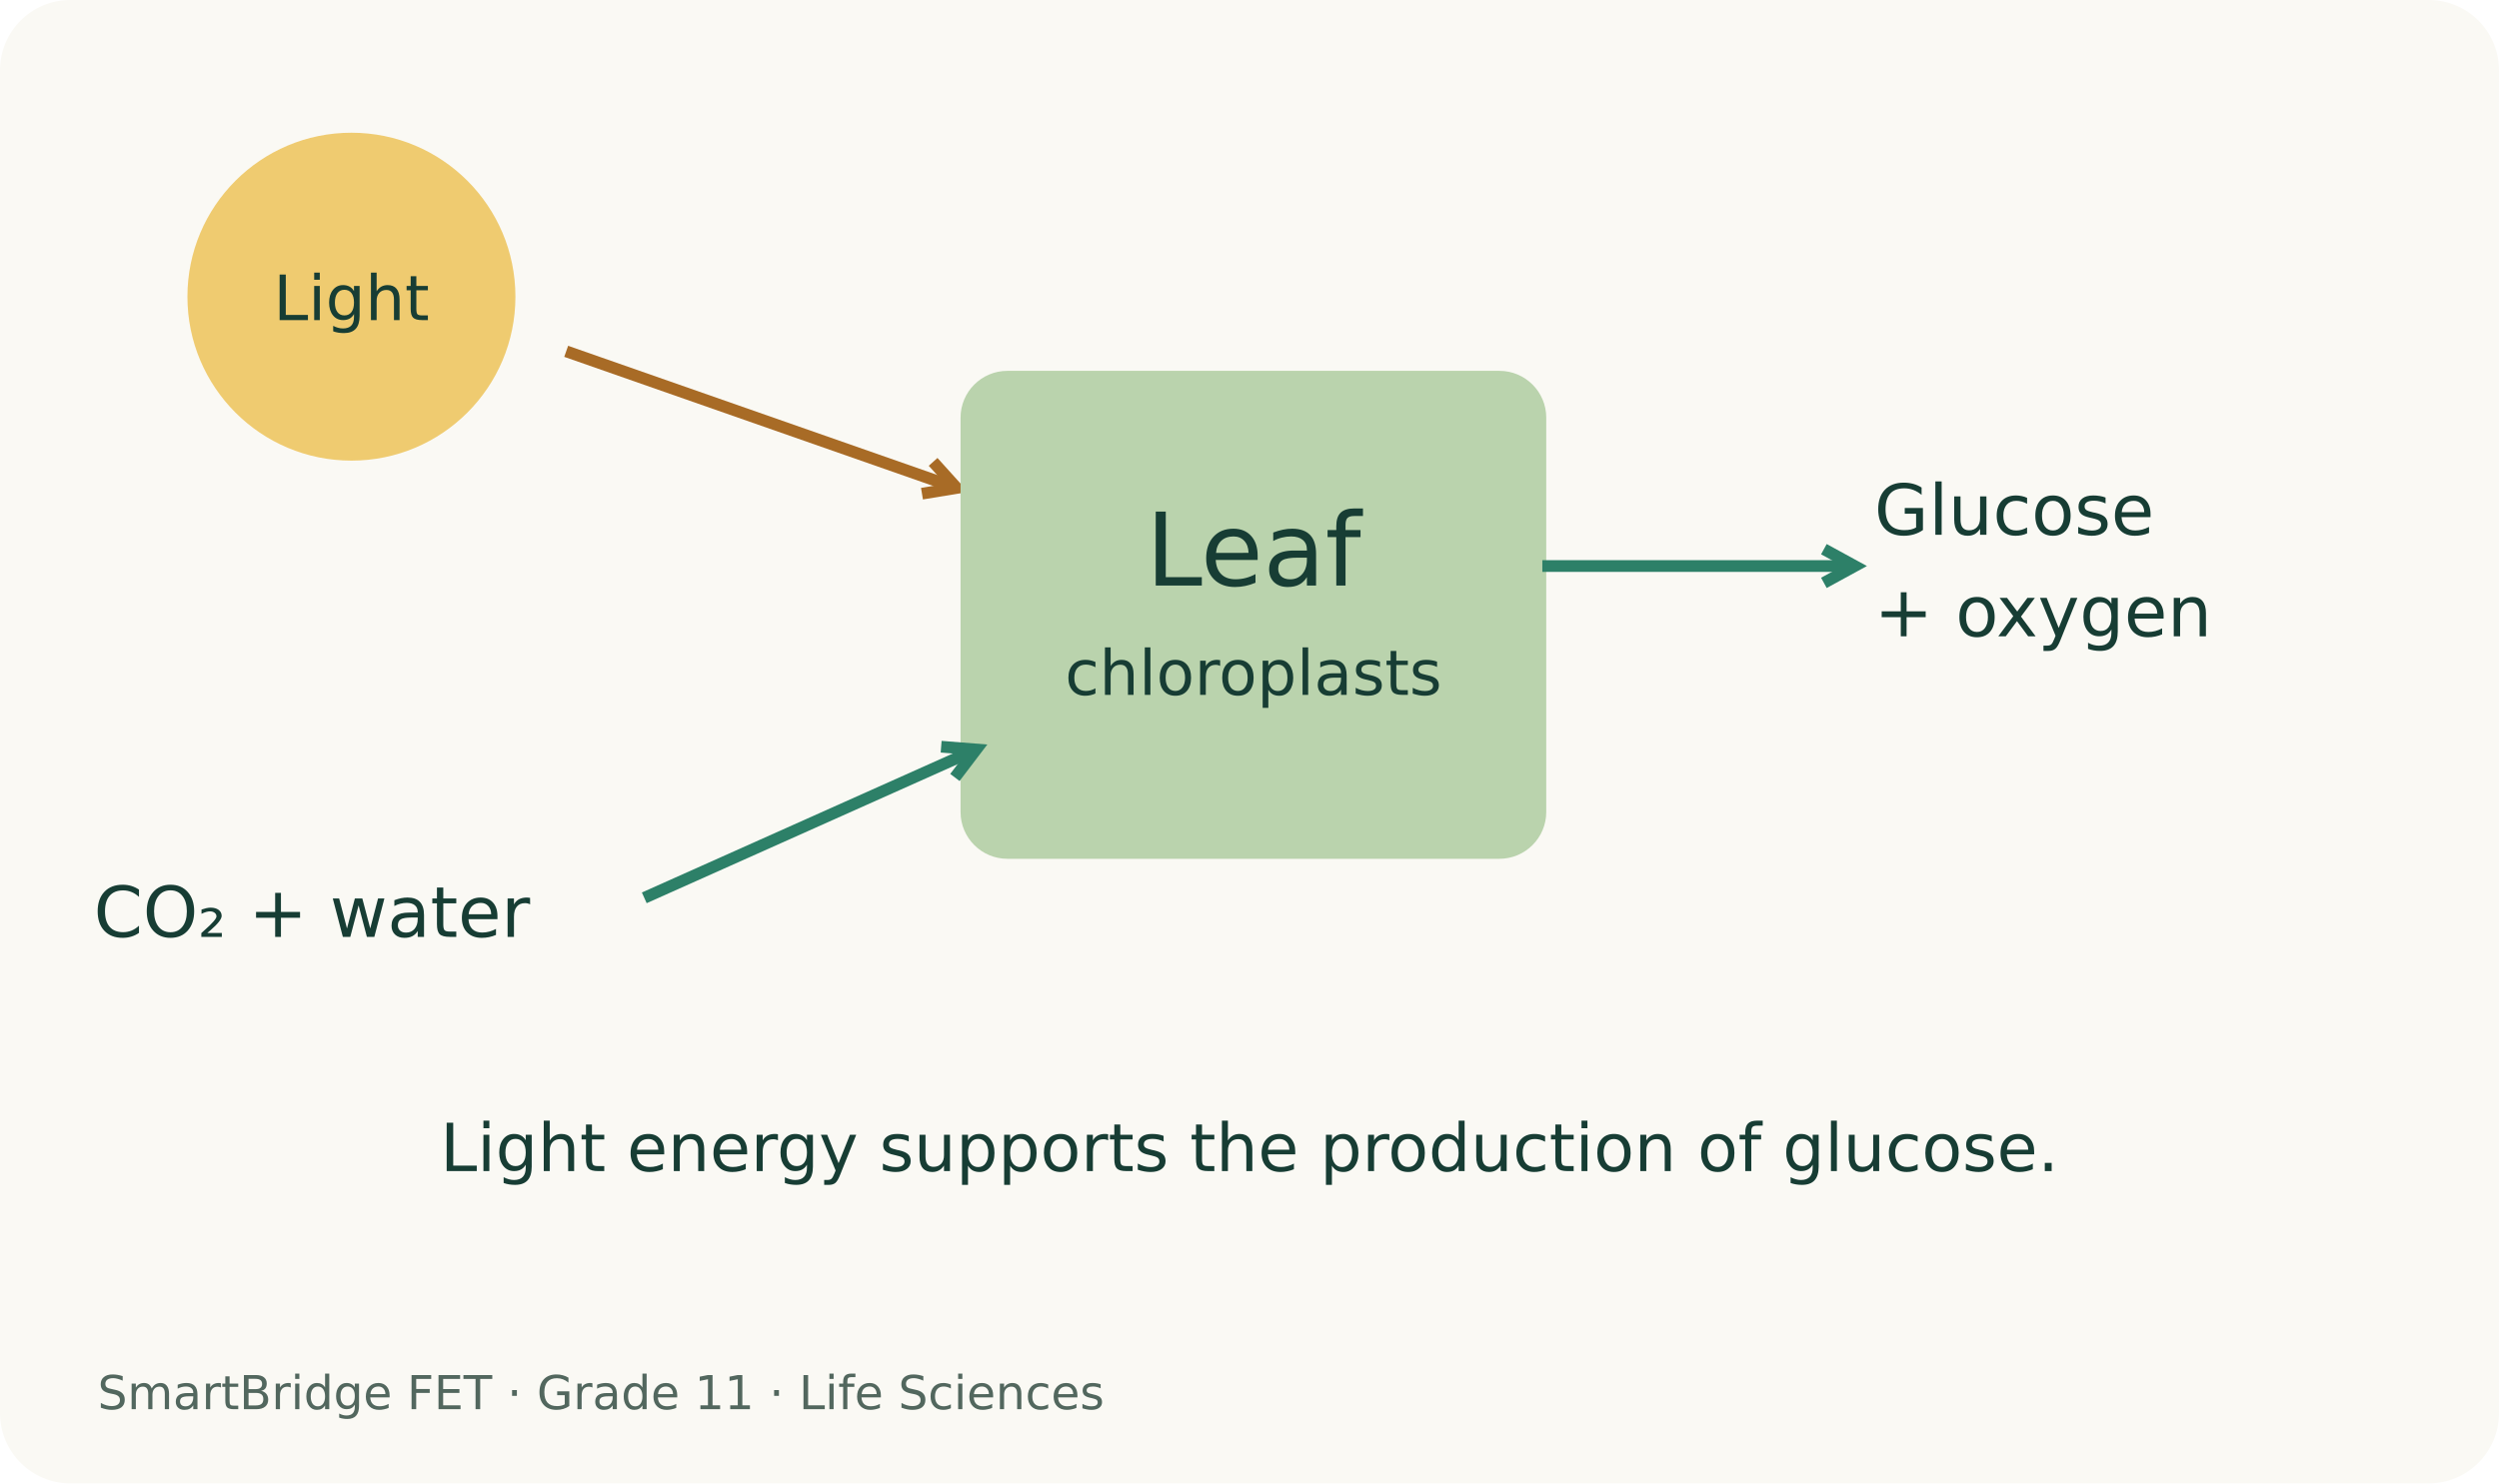
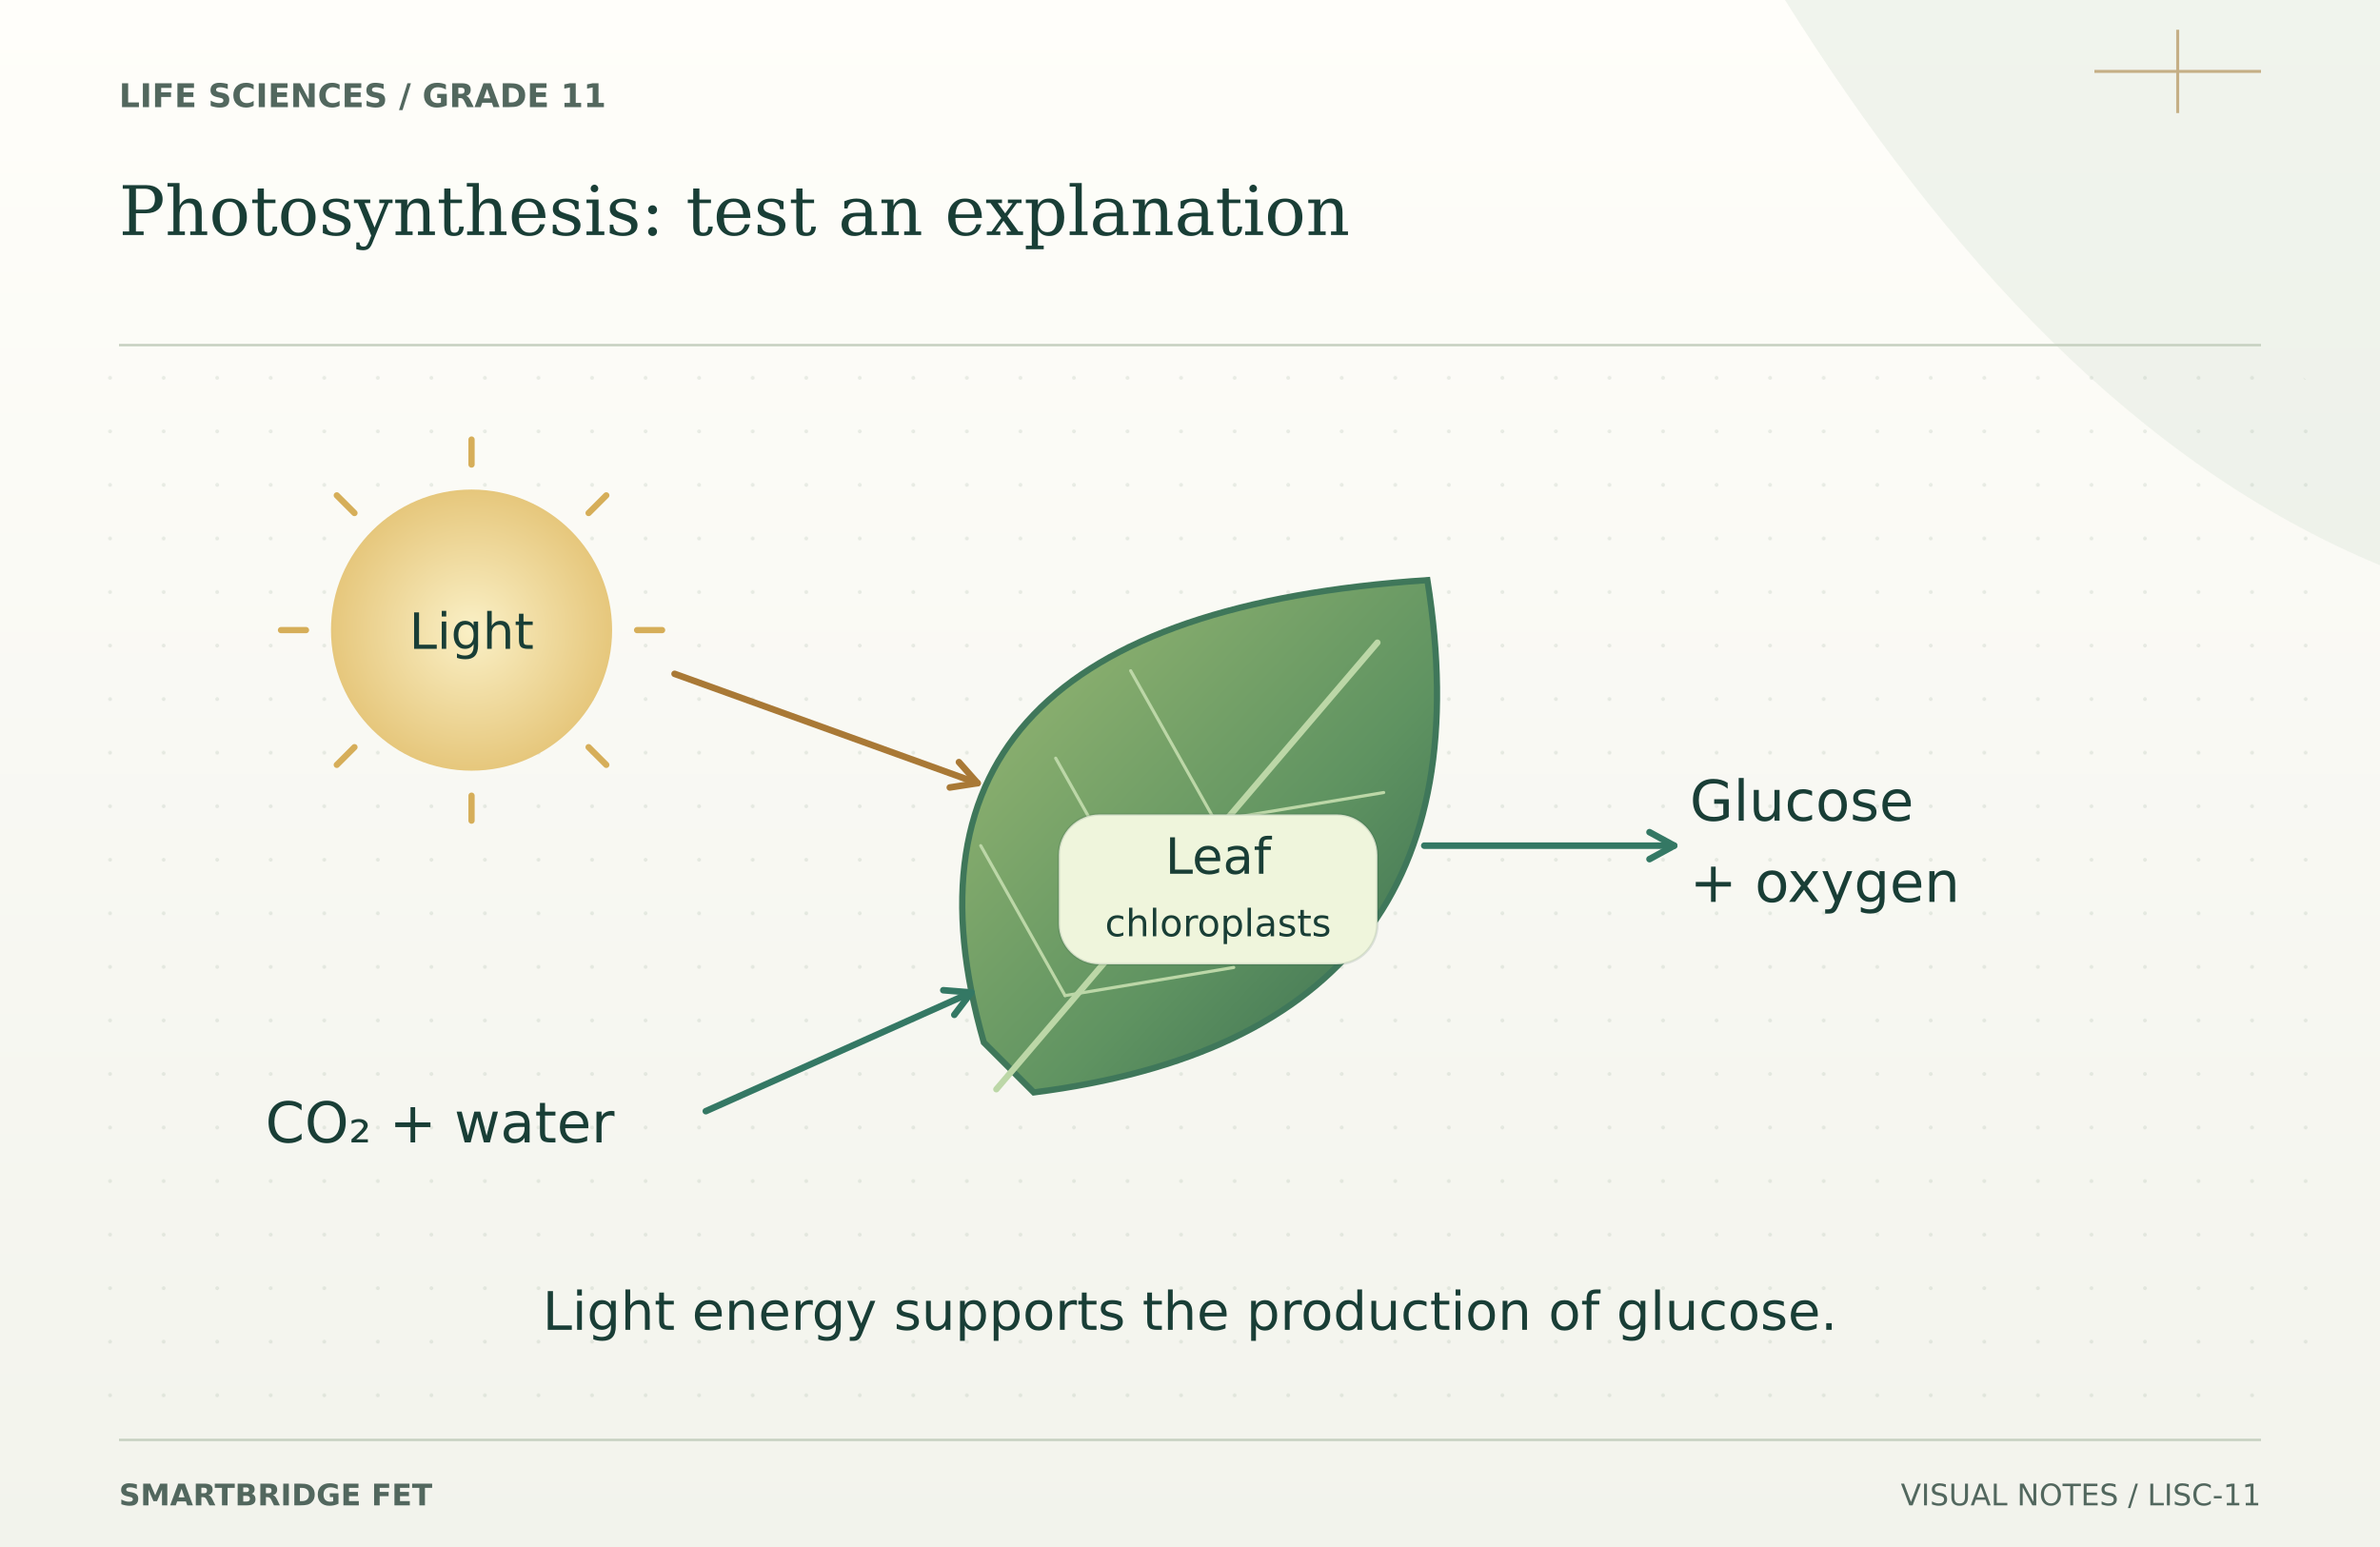
- <svg xmlns="http://www.w3.org/2000/svg" viewBox="0 0 640 380" role="img" aria-labelledby="title desc">
-   <rect width="640" height="380" rx="18" fill="#faf9f4" />
+ <svg xmlns="http://www.w3.org/2000/svg" width="1600" height="1040" viewBox="0 0 800 520" role="img" aria-labelledby="title desc">
+   <defs>
+     <linearGradient id="paper" x2="0" y2="1">
+       <stop stop-color="#fffefa" />
+       <stop offset="1" stop-color="#f2f3ec" />
+     </linearGradient>
+     <linearGradient id="forest" x2=".8" y2="1">
+       <stop stop-color="#3d806b" />
+       <stop offset="1" stop-color="#183f35" />
+     </linearGradient>
+     <linearGradient id="sage" x2=".8" y2="1">
+       <stop stop-color="#f0f5ee" />
+       <stop offset="1" stop-color="#e0eadd" />
+     </linearGradient>
+     <linearGradient id="brass" x2="1" y2="1">
+       <stop stop-color="#c7a36a" />
+       <stop offset="1" stop-color="#98703b" />
+     </linearGradient>
+     <linearGradient id="cell" x2="1" y2="1">
+       <stop stop-color="#d7e6bf" />
+       <stop offset="1" stop-color="#9cb887" />
+     </linearGradient>
+     <linearGradient id="vacuole" x2="1" y2="1">
+       <stop stop-color="#e7f3ed" />
+       <stop offset="1" stop-color="#b7d6df" />
+     </linearGradient>
+     <radialGradient id="nucleus" cx=".3" cy=".25">
+       <stop stop-color="#e0d7ec" />
+       <stop offset="1" stop-color="#a596bd" />
+     </radialGradient>
+     <radialGradient id="sun">
+       <stop stop-color="#faf0c6" />
+       <stop offset="1" stop-color="#e6c77c" />
+     </radialGradient>
+     <linearGradient id="leaf" x2="1" y2="1">
+       <stop stop-color="#9dbb74" />
+       <stop offset=".6" stop-color="#5f9361" />
+       <stop offset="1" stop-color="#35694f" />
+     </linearGradient>
+     <pattern id="dots" width="18" height="18" patternUnits="userSpaceOnUse">
+       <circle cx="1" cy="1" r=".65" fill="#8fa491" opacity=".18" />
+     </pattern>
+   </defs>
+   <rect width="800" height="520" rx="0" fill="url(#paper)" />
+   <path d="M600 0H800V190C718 156 654 86 600 0Z" fill="#e4ebe1" opacity=".55" />
+   <rect x="20" y="122" width="760" height="350" rx="18" fill="url(#dots)" />
  <g font-family="DejaVu Sans,Arial,sans-serif">
-     <circle cx="90" cy="76" r="42" fill="#efcb70" />
-     <text x="90" y="82" font-size="16" fill="#173d34" text-anchor="middle" font-weight="normal">Light</text>
-     <path d="M145,90 L245,125" stroke="#a86b26" stroke-width="3" fill="none" />
-     <polyline points="236.12,126.463 245,125 238.971,118.318" stroke="#a86b26" stroke-width="3" fill="none" />
-     <rect x="246" y="95" width="150" height="125" rx="12" fill="#bad3ad" />
-     <text x="321" y="150" font-size="26" fill="#173d34" text-anchor="middle" font-weight="normal">Leaf</text>
-     <text x="321" y="178" font-size="16" fill="#173d34" text-anchor="middle" font-weight="normal">chloroplasts</text>
-     <text x="24" y="240" font-size="18" fill="#173d34" text-anchor="start" font-weight="normal">CO₂ + water</text>
-     <path d="M165,230 L250,192" stroke="#2d8068" stroke-width="3" fill="none" />
-     <polyline points="244.551,199.163 250,192 241.028,191.284" stroke="#2d8068" stroke-width="3" fill="none" />
-     <path d="M395,145 L475,145" stroke="#2d8068" stroke-width="3" fill="none" />
-     <polyline points="467.102,149.315 475,145 467.102,140.685" stroke="#2d8068" stroke-width="3" fill="none" />
-     <text x="480" y="137" font-size="18" fill="#173d34" text-anchor="start" font-weight="normal">Glucose</text>
-     <text x="480" y="163" font-size="18" fill="#173d34" text-anchor="start" font-weight="normal">+ oxygen</text>
-     <text x="320" y="300" font-size="17" fill="#173d34" text-anchor="middle" font-weight="normal">Light energy supports the production of glucose.</text>
-     <text x="25" y="361" font-size="12" fill="#52675e" text-anchor="start" font-weight="normal">SmartBridge FET · Grade 11 · Life Sciences</text>
+     <text x="40" y="36" font-size="11" fill="#52675e" text-anchor="start" font-weight="bold">LIFE SCIENCES  /  GRADE 11</text>
+     <path d="M704 24H760M732 10V38" stroke="#ae8a50" stroke-width="1" opacity=".65" />
+     <g font-family="Georgia,DejaVu Serif,serif">
+       <text x="40" y="79" font-size="23" fill="#193e36" text-anchor="start" font-weight="normal">Photosynthesis: test an explanation</text>
+     </g>
+     <path d="M40 116H760" stroke="#c6d0c0" stroke-width=".8" />
+     <g transform="translate(64 132) scale(1.05)">
+       <circle cx="90" cy="76" r="45" fill="url(#sun)" />
+       <text x="90" y="82" font-size="16" fill="#193e36" text-anchor="middle" font-weight="normal">Light</text>
+       <path d="M143.0,76.0 L151.0,76.0" stroke="#d6ae59" stroke-width="2" stroke-linecap="round" fill="none" />
+       <path d="M127.477,113.477 L133.134,119.134" stroke="#d6ae59" stroke-width="2" stroke-linecap="round" fill="none" />
+       <path d="M90.0,129.0 L90.0,137.0" stroke="#d6ae59" stroke-width="2" stroke-linecap="round" fill="none" />
+       <path d="M52.523,113.477 L46.866,119.134" stroke="#d6ae59" stroke-width="2" stroke-linecap="round" fill="none" />
+       <path d="M37.0,76.0 L29.0,76" stroke="#d6ae59" stroke-width="2" stroke-linecap="round" fill="none" />
+       <path d="M52.523,38.523 L46.866,32.866" stroke="#d6ae59" stroke-width="2" stroke-linecap="round" fill="none" />
+       <path d="M90,23.0 L90,15.0" stroke="#d6ae59" stroke-width="2" stroke-linecap="round" fill="none" />
+       <path d="M127.477,38.523 L133.134,32.866" stroke="#d6ae59" stroke-width="2" stroke-linecap="round" fill="none" />
+       <path d="M155,90 L252,125" stroke="#a97936" stroke-width="2.1" stroke-linecap="round" fill="none" />
+       <polyline points="243.106,126.378 252,125 246.035,118.261" stroke="#a97936" stroke-width="2.1" stroke-linecap="round" stroke-linejoin="round" fill="none" />
+       <path d="M254 208 Q215 72 396 60 Q419 205 270 224 Z" fill="url(#leaf)" stroke="#3f775a" stroke-width="2" />
+       <path d="M258,223 L380,80" stroke="#bcd7a7" stroke-width="2" stroke-linecap="round" fill="none" />
+       <path d="M280,193 L253,145" stroke="#bcd7a7" stroke-width="1" stroke-linecap="round" fill="none" />
+       <path d="M280,193 L334,184" stroke="#bcd7a7" stroke-width="1" stroke-linecap="round" fill="none" />
+       <path d="M304,165 L277,117" stroke="#bcd7a7" stroke-width="1" stroke-linecap="round" fill="none" />
+       <path d="M304,165 L358,156" stroke="#bcd7a7" stroke-width="1" stroke-linecap="round" fill="none" />
+       <path d="M328,137 L301,89" stroke="#bcd7a7" stroke-width="1" stroke-linecap="round" fill="none" />
+       <path d="M328,137 L382,128" stroke="#bcd7a7" stroke-width="1" stroke-linecap="round" fill="none" />
+       <rect x="278" y="135" width="102" height="48" rx="13" fill="#eff5dc" stroke="#193e36" stroke-opacity=".13" stroke-width=".8" />
+       <text x="329" y="154" font-size="16" fill="#193e36" text-anchor="middle" font-weight="normal">Leaf</text>
+       <text x="329" y="174" font-size="12" fill="#193e36" text-anchor="middle" font-weight="normal">chloroplasts</text>
+       <text x="24" y="240" font-size="18" fill="#193e36" text-anchor="start" font-weight="normal">CO₂ + water</text>
+       <path d="M165,230 L250,192" stroke="#347864" stroke-width="2.1" stroke-linecap="round" fill="none" />
+       <polyline points="244.551,199.163 250,192 241.028,191.284" stroke="#347864" stroke-width="2.1" stroke-linecap="round" stroke-linejoin="round" fill="none" />
+       <path d="M395,145 L475,145" stroke="#347864" stroke-width="2.1" stroke-linecap="round" fill="none" />
+       <polyline points="467.102,149.315 475,145 467.102,140.685" stroke="#347864" stroke-width="2.1" stroke-linecap="round" stroke-linejoin="round" fill="none" />
+       <text x="480" y="137" font-size="18" fill="#193e36" text-anchor="start" font-weight="normal">Glucose</text>
+       <text x="480" y="163" font-size="18" fill="#193e36" text-anchor="start" font-weight="normal">+ oxygen</text>
+       <text x="320" y="300" font-size="17" fill="#193e36" text-anchor="middle" font-weight="normal">Light energy supports the production of glucose.</text>
+     </g>
+     <path d="M40 484H760" stroke="#c6d0c0" stroke-width=".8" />
+     <text x="40" y="506" font-size="10" fill="#52675e" text-anchor="start" font-weight="bold">SMARTBRIDGE FET</text>
+     <text x="760" y="506" font-size="10" fill="#52675e" text-anchor="end" font-weight="normal">VISUAL NOTES  /  LISC-11</text>
  </g>
</svg>
